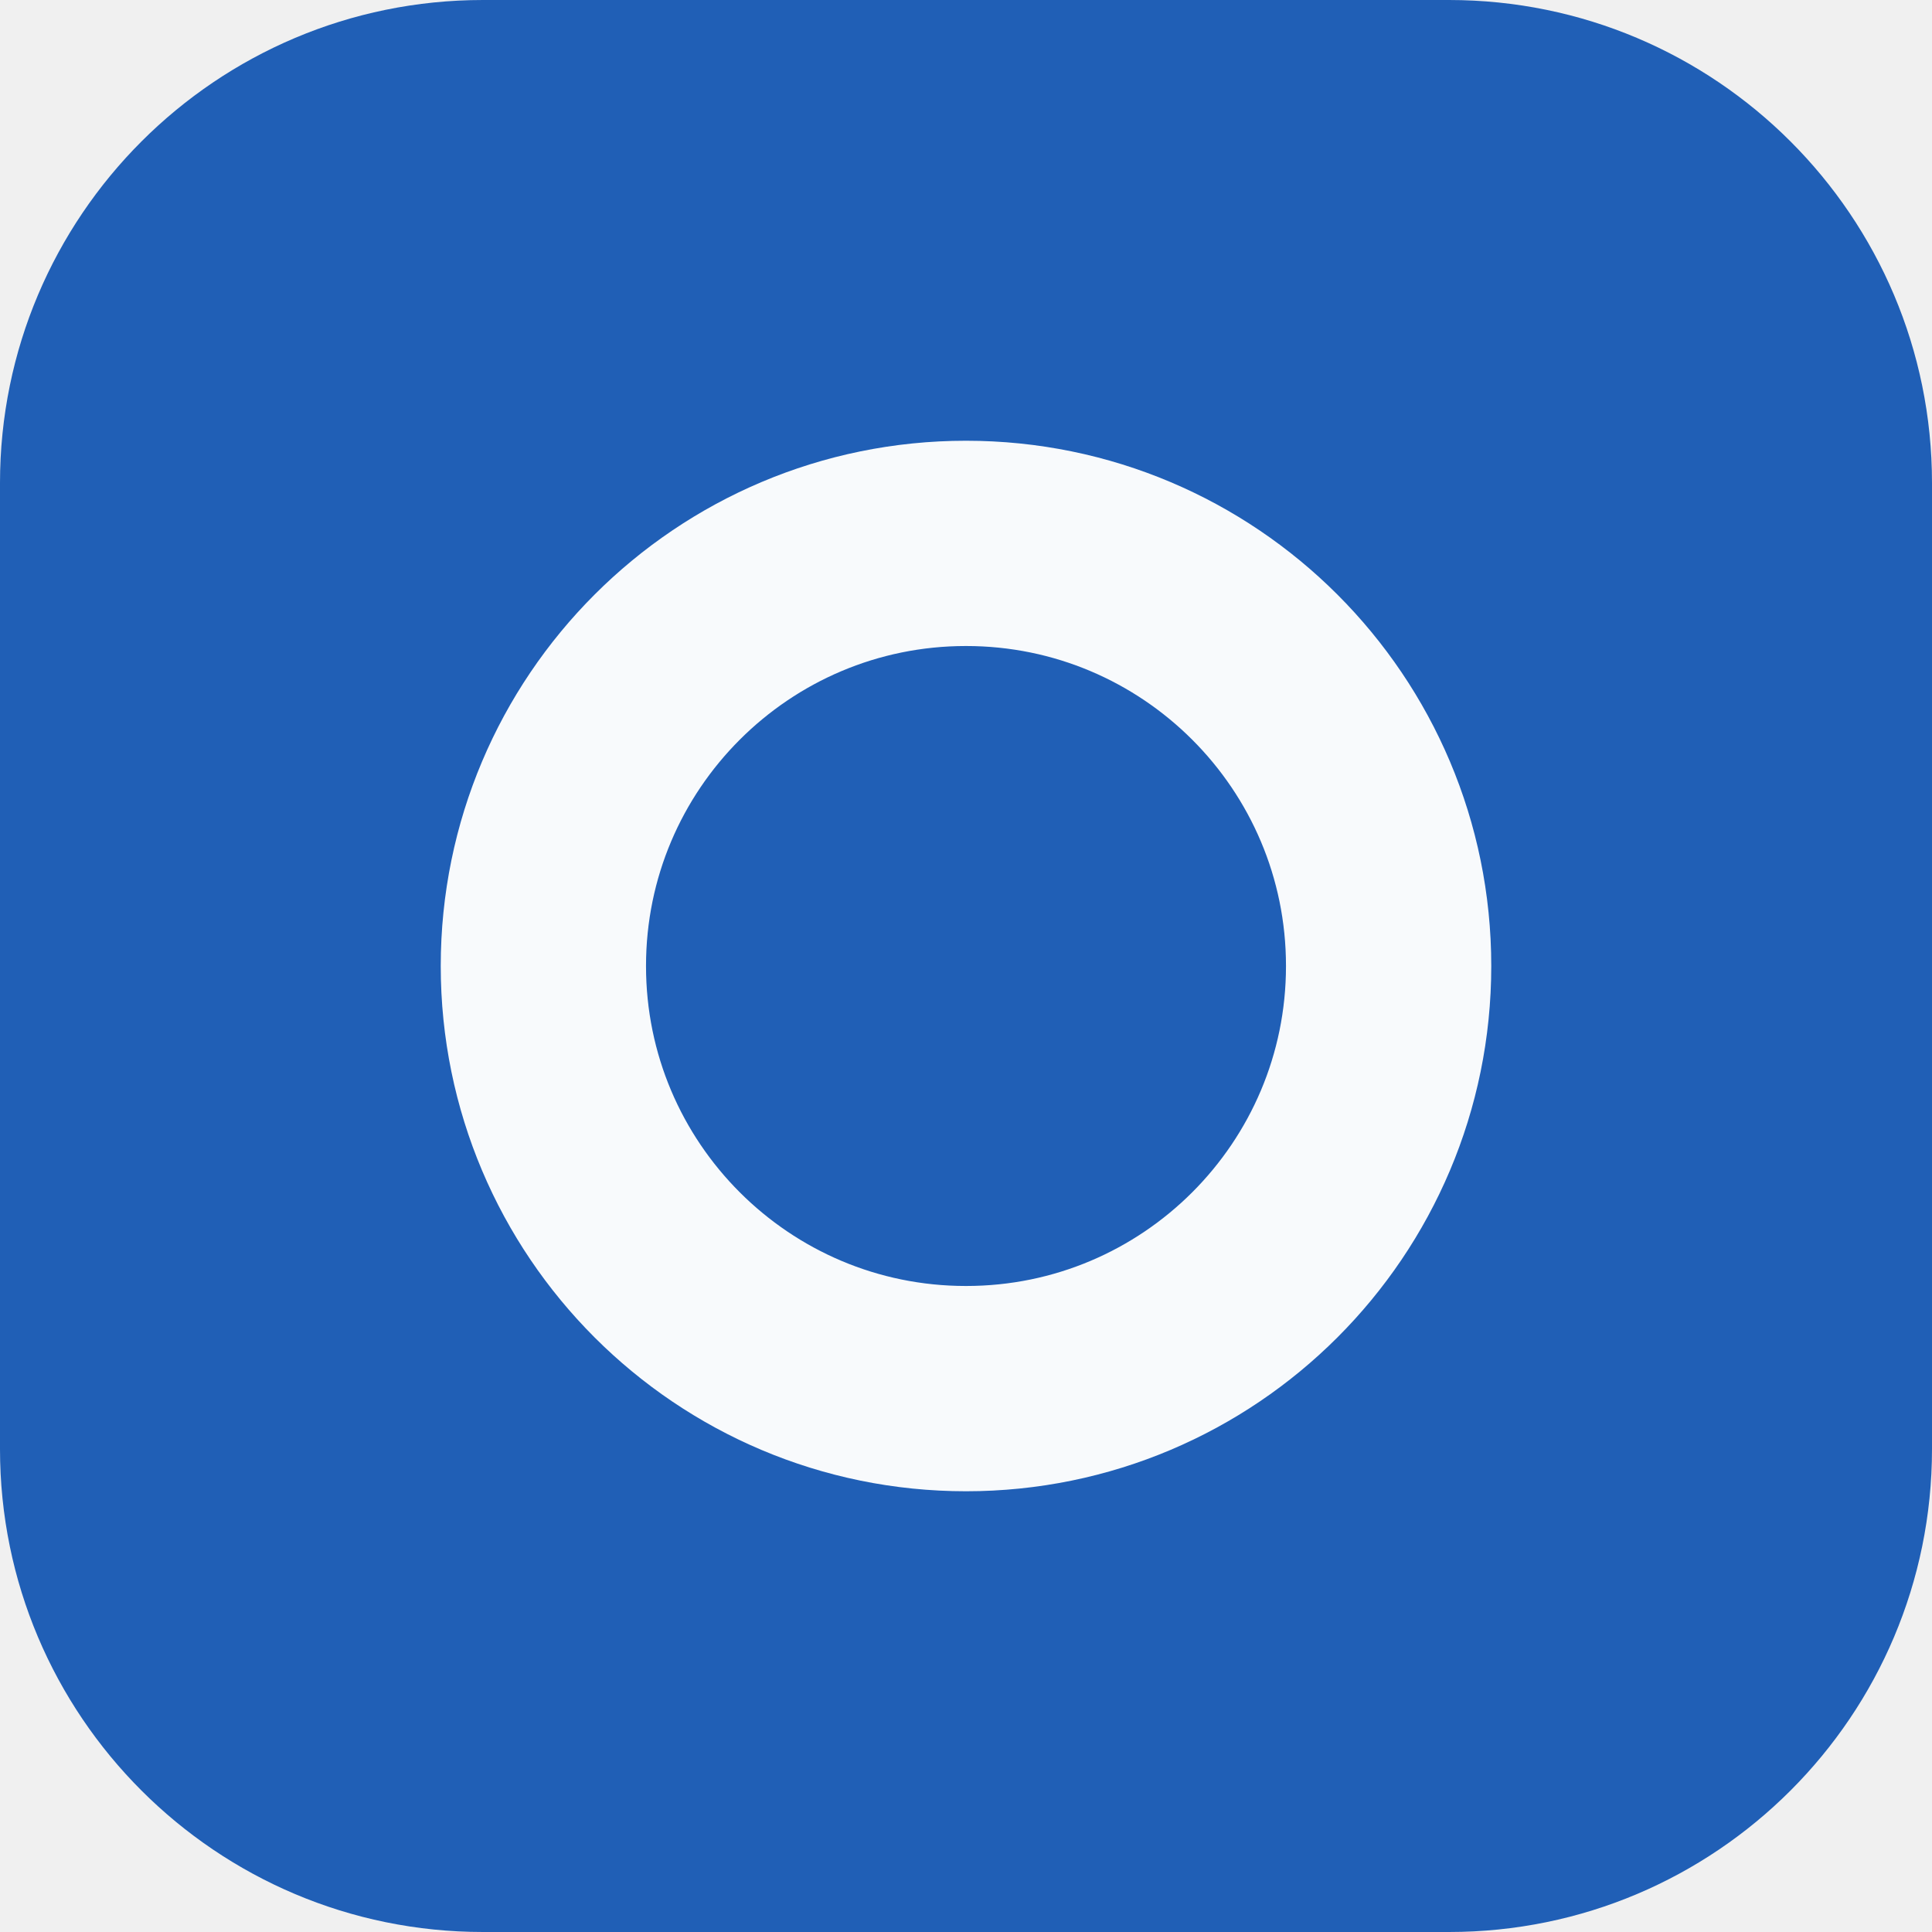
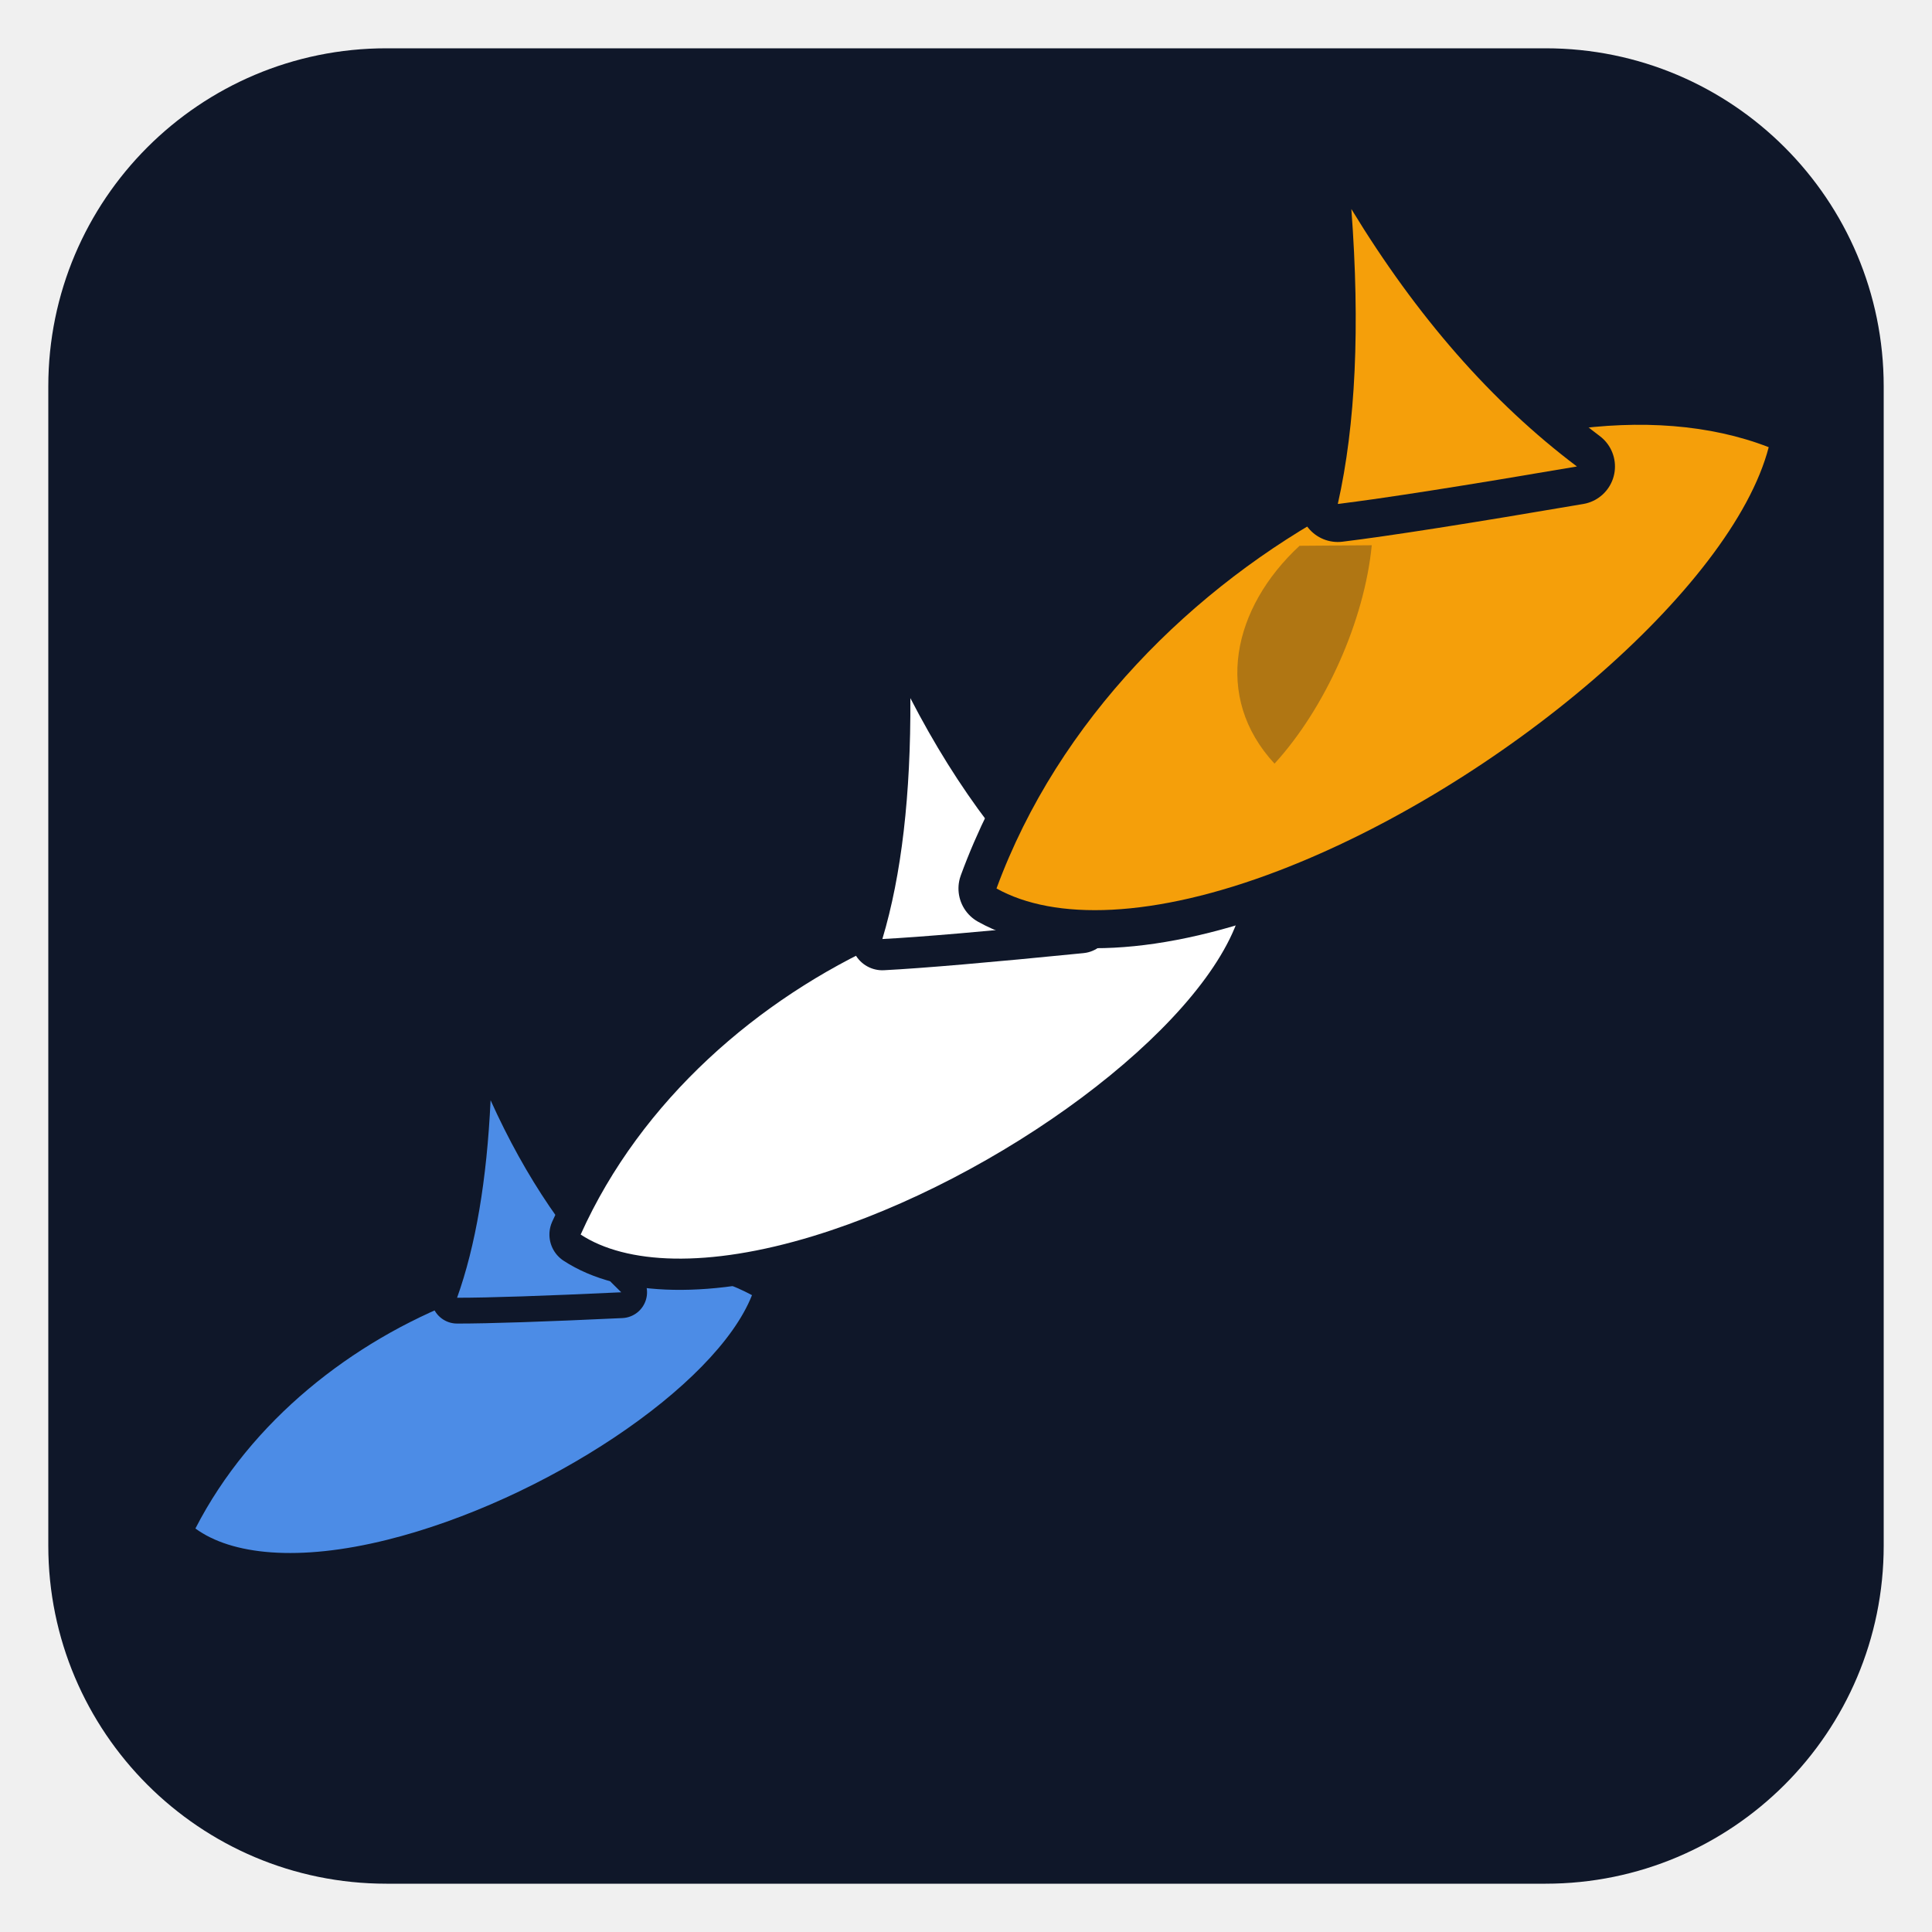
- <svg xmlns="http://www.w3.org/2000/svg" viewBox="0 0 32 32" width="32" height="32" role="img" aria-label="Orqafy">
-   <rect width="32" height="32" rx="8" fill="#205FB6" />
-   <circle cx="16" cy="16" r="7" fill="none" stroke="#F8FAFC" stroke-width="3.4" />
+ <svg xmlns="http://www.w3.org/2000/svg" viewBox="0 0 320 320" width="32" height="32" role="img" aria-label="Orqafy">
+   <rect x="8" y="8" width="304" height="304" rx="56" fill="#0F1729" />
+   <g transform="translate(78,232) rotate(-14) scale(0.95)">
+     <path d="M -52,10 C -24,-22 30,-26 52,-6 C 42,8 8,20 -20,20 C -36,20 -47,16 -52,10 Z" fill="#4C8CE6" stroke="#0F1729" stroke-width="9" paint-order="stroke" stroke-linejoin="round" />
+     <path d="M 30,-12 Q 10,-16 2,-18 Q 10,-30 16,-50 Q 20,-28 30,-12 Z" fill="#4C8CE6" stroke="#0F1729" stroke-width="9" paint-order="stroke" stroke-linejoin="round" />
+   </g>
+   <g transform="translate(150,176) rotate(-17) scale(1.15)">
+     <path d="M -52,10 C -24,-22 30,-26 52,-6 C 42,8 8,20 -20,20 C -36,20 -47,16 -52,10 Z" fill="#FFFFFF" stroke="#0F1729" stroke-width="9" paint-order="stroke" stroke-linejoin="round" />
+     <path d="M 30,-12 Q 10,-16 2,-18 Q 10,-30 16,-50 Q 20,-28 30,-12 Z" fill="#FFFFFF" stroke="#0F1729" stroke-width="9" paint-order="stroke" stroke-linejoin="round" />
+   </g>
+   <g transform="translate(228,108) rotate(-21) scale(1.4)">
+     <path d="M -52,10 C -24,-22 30,-26 52,-6 C 42,8 8,20 -20,20 C -36,20 -47,16 -52,10 Z" fill="#F59F0A" stroke="#0F1729" stroke-width="9" paint-order="stroke" stroke-linejoin="round" />
+     <path d="M 30,-12 Q 10,-16 2,-18 Q 10,-30 16,-50 Q 20,-28 30,-12 Z" fill="#F59F0A" stroke="#0F1729" stroke-width="9" paint-order="stroke" stroke-linejoin="round" />
+     <path d="M -4,-15 C -14,-11 -20,-2 -16,8 C -8,4 0,-4 4,-12 Z" fill="rgba(15,23,41,0.3)" />
+   </g>
</svg>
